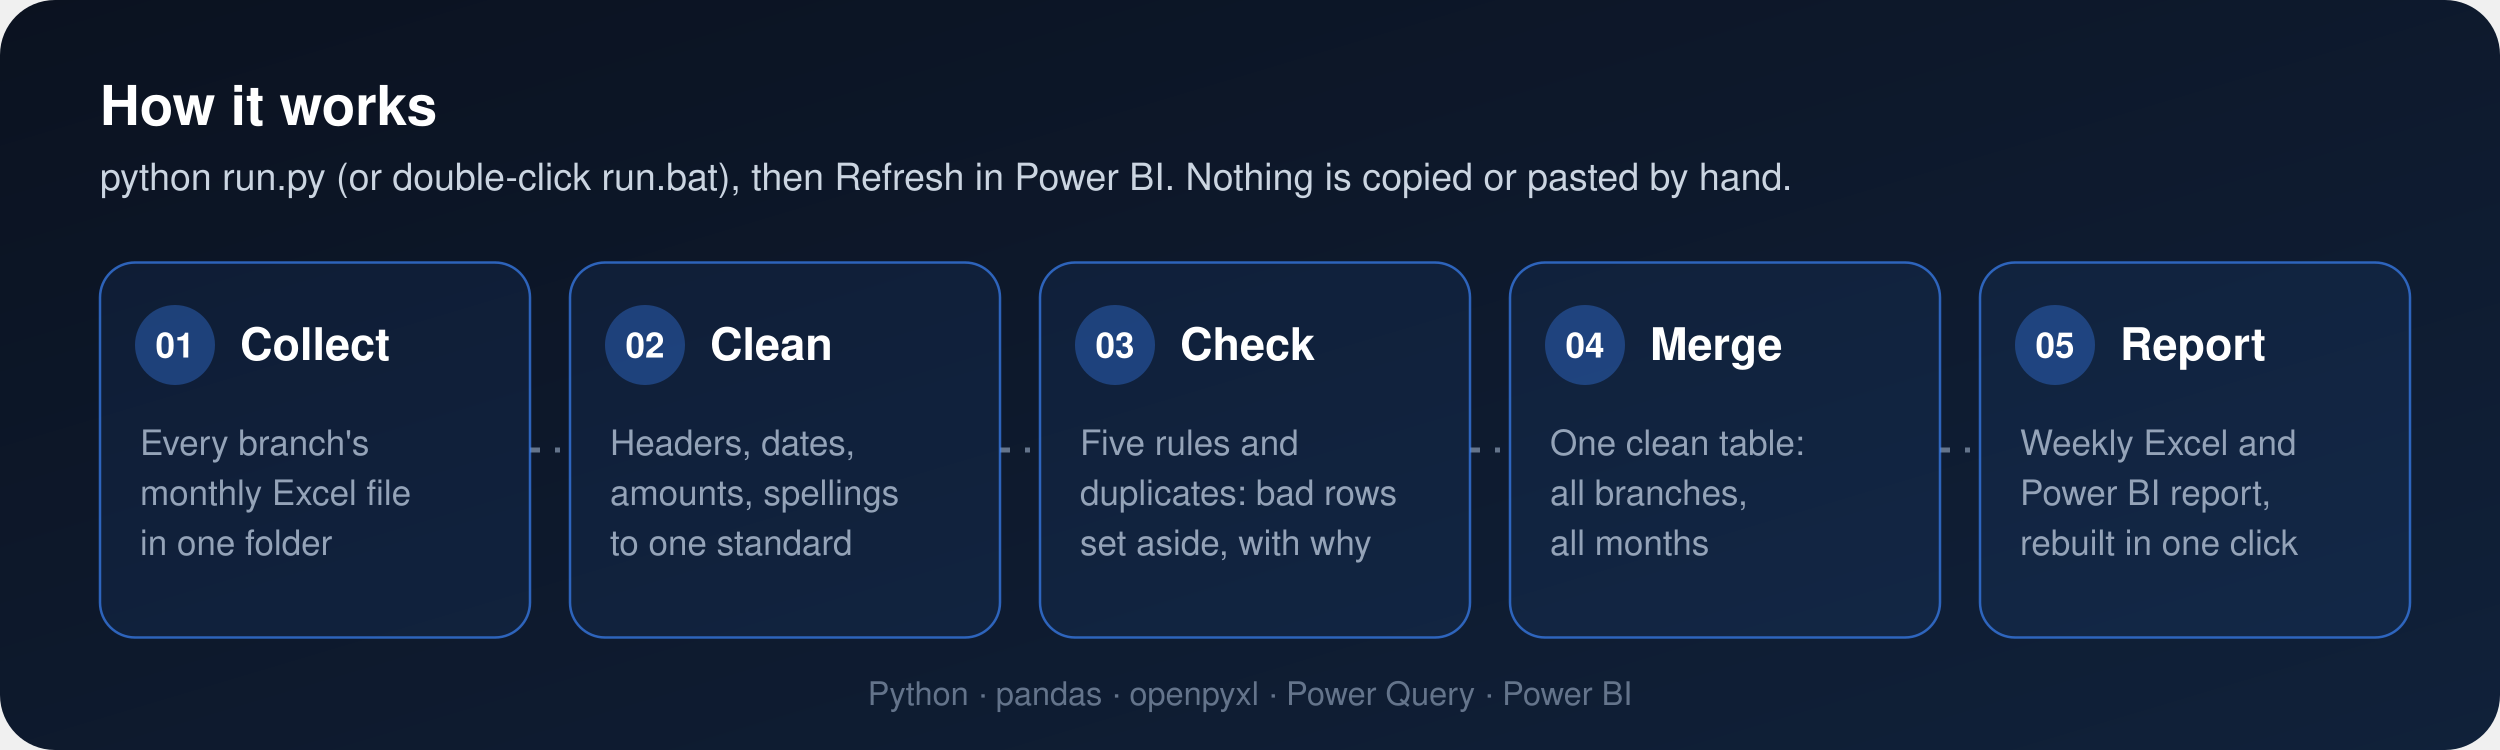
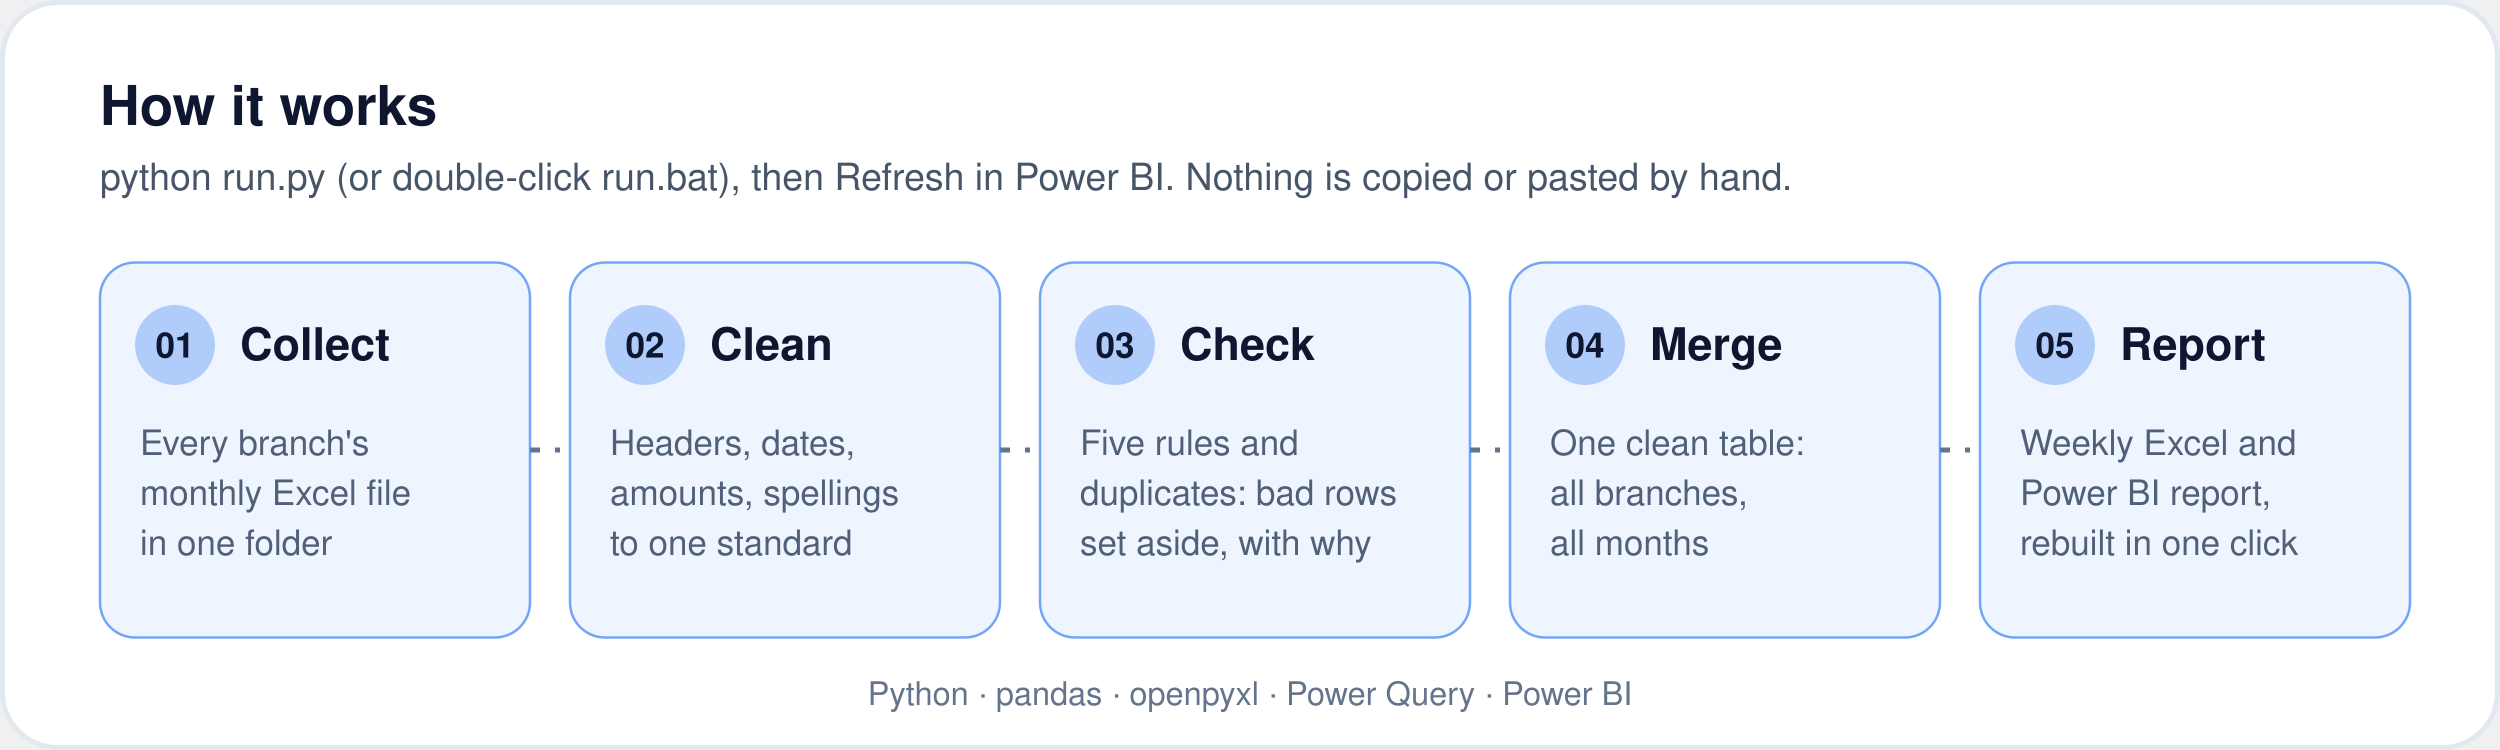
<svg xmlns="http://www.w3.org/2000/svg" viewBox="0 0 1000 300" width="1000" height="300" role="img" aria-label="How it works: 01 Collect, every branch's monthly Excel file in one folder; 02 Clean, names, dates, amounts and spellings to one standard; 03 Check, rows that break a rule set aside with the reason; 04 Merge, one clean table across all branches and months; 05 Report, weekly Excel and Power BI report rebuilt in one click.">
  <defs>
-     <linearGradient id="bg" x1="0" y1="0" x2="1" y2="1">
-       <stop offset="0" stop-color="#0B1220" />
-       <stop offset="1" stop-color="#10213A" />
-     </linearGradient>
  </defs>
  <style>
    text { font-family: "Segoe UI", -apple-system, Helvetica, Arial, sans-serif; }
-     .title { font-size: 22px; font-weight: 700; fill: #FFFFFF; }
-     .sub { font-size: 15px; fill: #CBD5E1; }
-     .num { font-size: 14px; font-weight: 700; fill: #FFFFFF; }
-     .step { font-size: 18px; font-weight: 700; fill: #FFFFFF; }
-     .desc { font-size: 14px; fill: #94A3B8; }
+     .title { font-size: 22px; font-weight: 700; fill: #0E1630; }
+     .sub { font-size: 15px; fill: #475569; }
+     .num { font-size: 14px; font-weight: 700; fill: #0E1630; }
+     .step { font-size: 18px; font-weight: 700; fill: #0E1630; }
+     .desc { font-size: 14px; fill: #506078; }
    .cap { font-size: 13px; fill: #64748B; }
    .box { fill: #3B82F6; fill-opacity: 0.08; stroke: #3B82F6; stroke-opacity: 0.7; }
    .dot { fill: #3B82F6; fill-opacity: 0.35; }
    .link { fill: none; stroke: #64748B; stroke-width: 2; stroke-dasharray: 4 6; animation: flow 1.6s linear infinite; }
    @keyframes flow { to { stroke-dashoffset: -20; } }
  </style>
-   <rect width="1000" height="300" rx="22" fill="url(#bg)" />
+   <rect x="1" y="1" width="998" height="298" rx="22" fill="#FFFFFF" stroke="#E2E8F0" stroke-width="2" />
  <text x="40" y="50" class="title">How it works</text>
  <text x="40" y="76" class="sub">python run.py (or double-click run.bat), then Refresh in Power BI. Nothing is copied or pasted by hand.</text>
  <path class="link" d="M212 180h12" />
  <path class="link" d="M400 180h12" />
  <path class="link" d="M588 180h12" />
  <path class="link" d="M776 180h12" />
  <rect x="40" y="105" width="172" height="150" rx="14" class="box" />
  <circle cx="70" cy="138" r="16" class="dot" />
  <text x="70" y="143" class="num" text-anchor="middle">01</text>
  <text x="96" y="144" class="step">Collect</text>
  <text x="56" y="182" class="desc">Every branch's</text>
  <text x="56" y="202" class="desc">monthly Excel file</text>
  <text x="56" y="222" class="desc">in one folder</text>
  <rect x="228" y="105" width="172" height="150" rx="14" class="box" />
  <circle cx="258" cy="138" r="16" class="dot" />
  <text x="258" y="143" class="num" text-anchor="middle">02</text>
  <text x="284" y="144" class="step">Clean</text>
  <text x="244" y="182" class="desc">Headers, dates,</text>
  <text x="244" y="202" class="desc">amounts, spellings</text>
  <text x="244" y="222" class="desc">to one standard</text>
  <rect x="416" y="105" width="172" height="150" rx="14" class="box" />
  <circle cx="446" cy="138" r="16" class="dot" />
  <text x="446" y="143" class="num" text-anchor="middle">03</text>
  <text x="472" y="144" class="step">Check</text>
  <text x="432" y="182" class="desc">Five rules and</text>
  <text x="432" y="202" class="desc">duplicates: bad rows</text>
  <text x="432" y="222" class="desc">set aside, with why</text>
  <rect x="604" y="105" width="172" height="150" rx="14" class="box" />
  <circle cx="634" cy="138" r="16" class="dot" />
  <text x="634" y="143" class="num" text-anchor="middle">04</text>
  <text x="660" y="144" class="step">Merge</text>
  <text x="620" y="182" class="desc">One clean table:</text>
  <text x="620" y="202" class="desc">all branches,</text>
  <text x="620" y="222" class="desc">all months</text>
  <rect x="792" y="105" width="172" height="150" rx="14" class="box" />
  <circle cx="822" cy="138" r="16" class="dot" />
  <text x="822" y="143" class="num" text-anchor="middle">05</text>
  <text x="848" y="144" class="step">Report</text>
  <text x="808" y="182" class="desc">Weekly Excel and</text>
  <text x="808" y="202" class="desc">Power BI report,</text>
  <text x="808" y="222" class="desc">rebuilt in one click</text>
  <text x="500" y="282" class="cap" text-anchor="middle">Python · pandas · openpyxl · Power Query · Power BI</text>
</svg>
